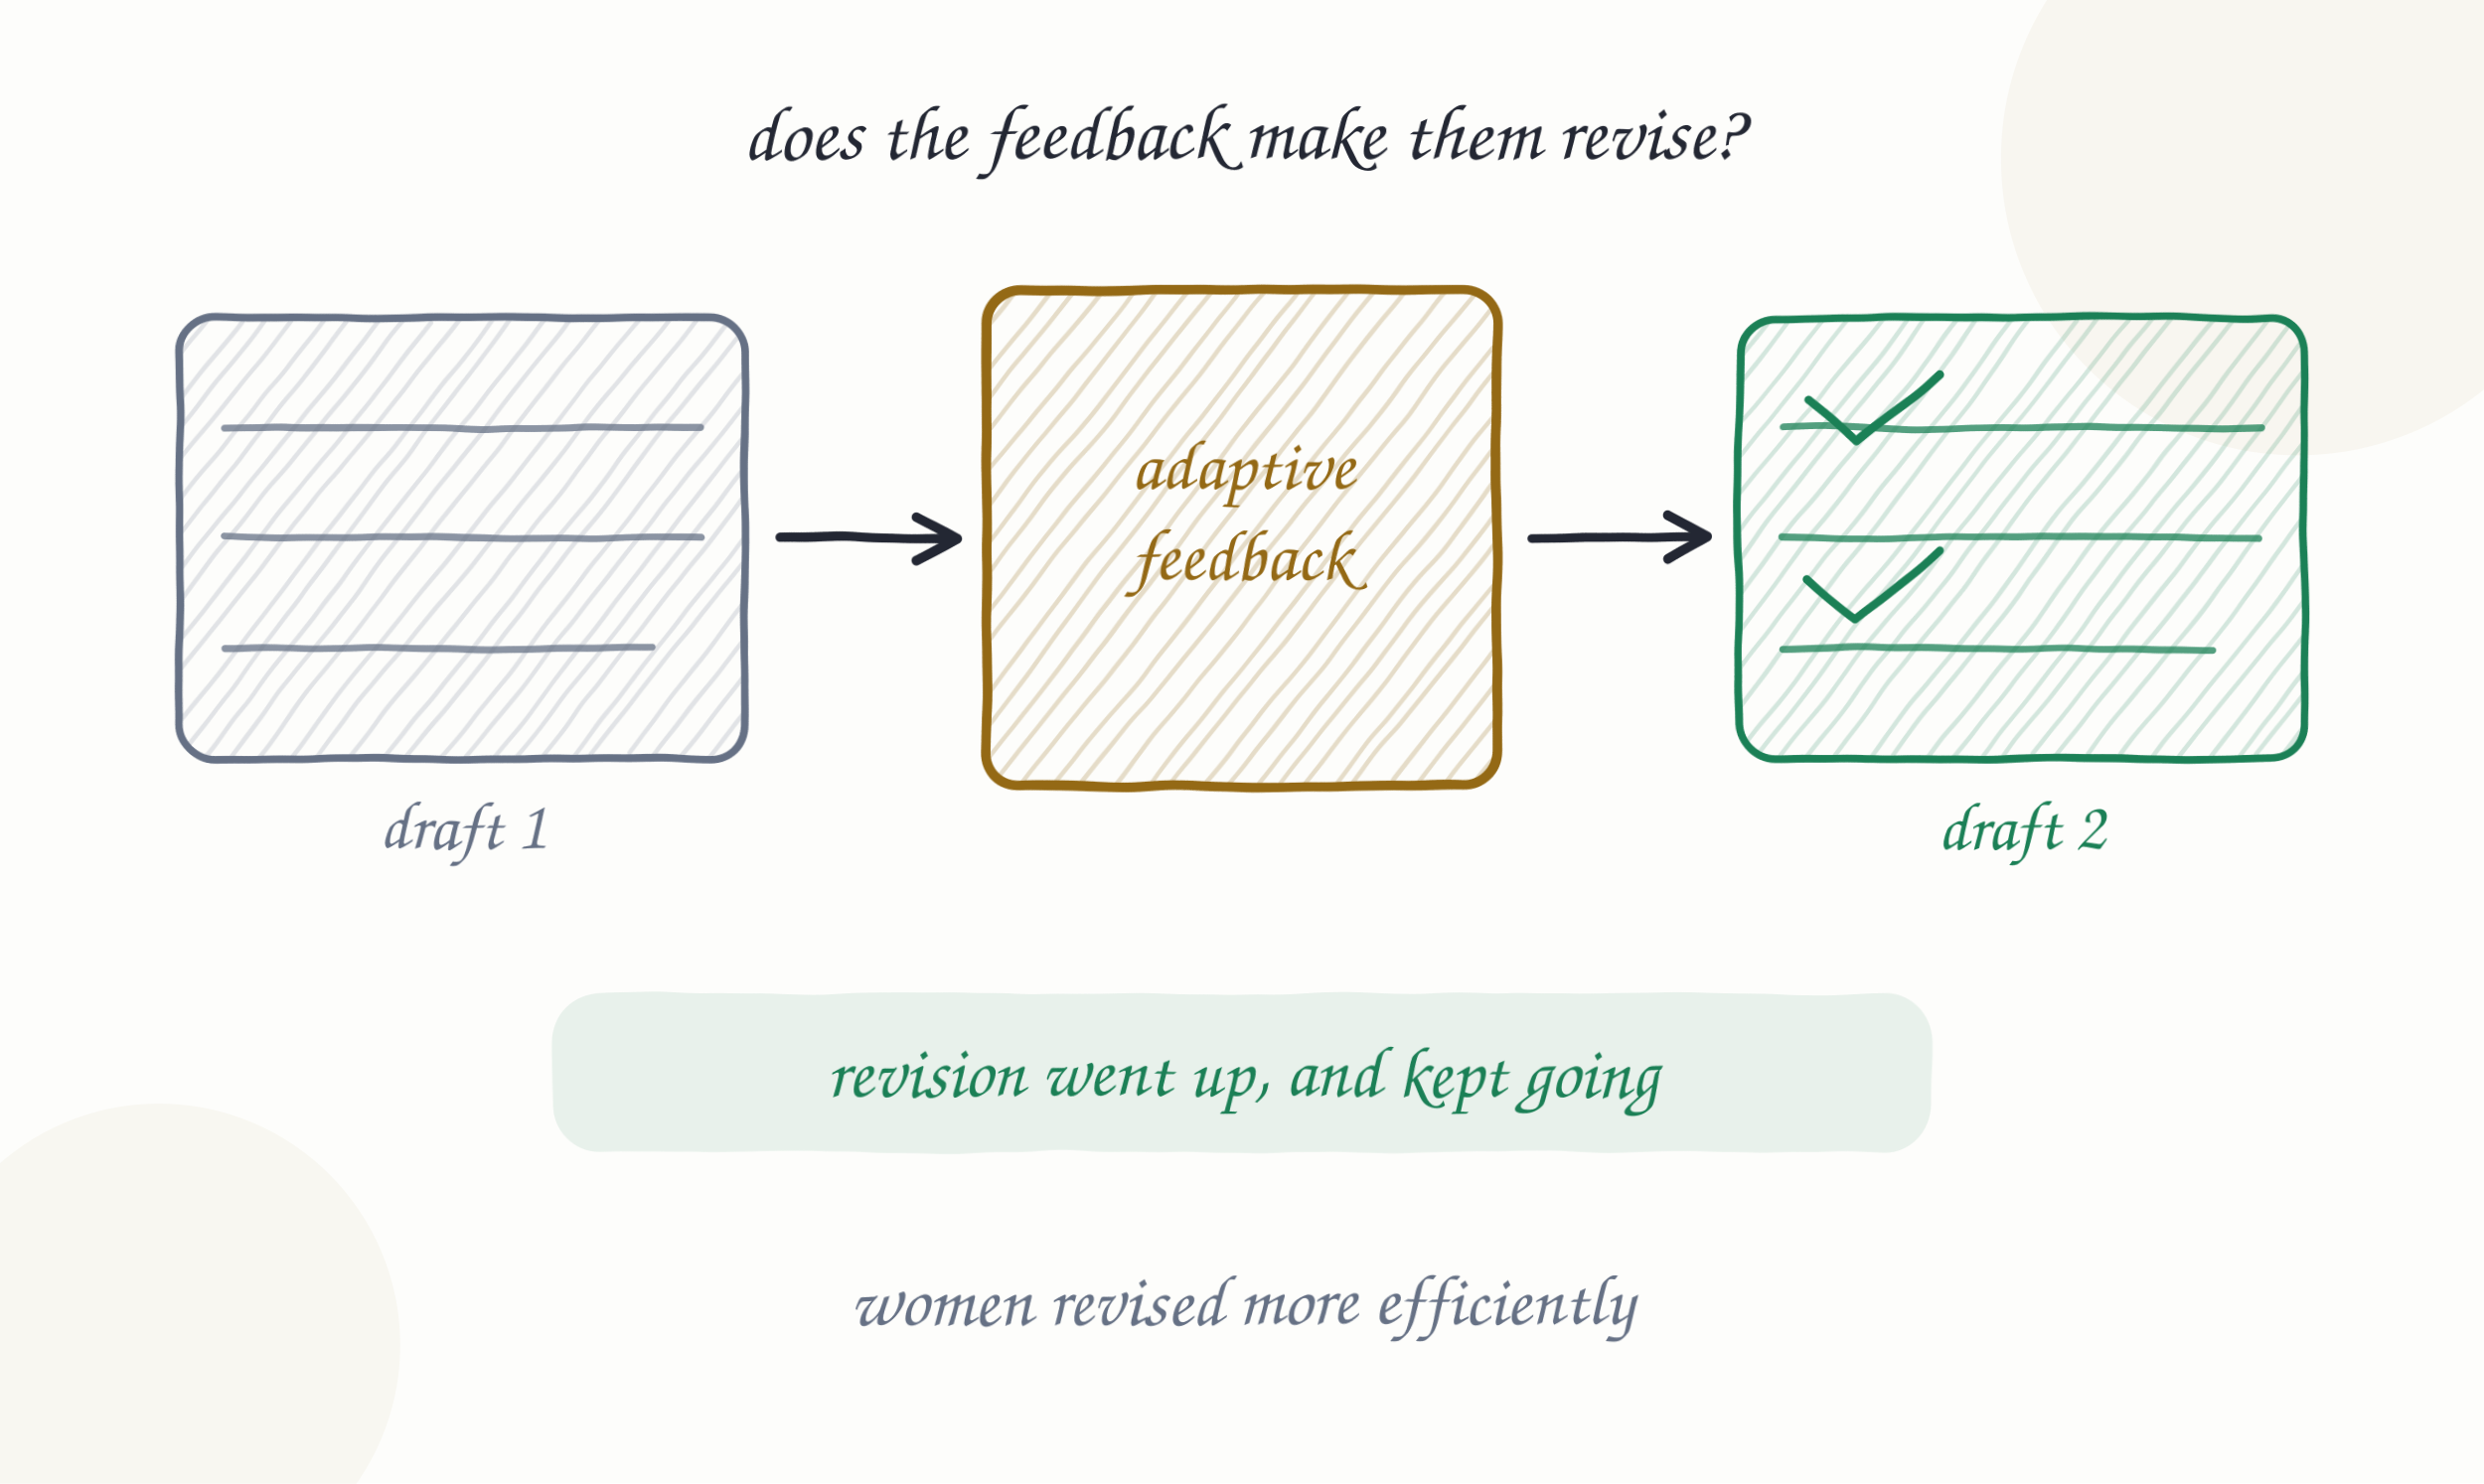
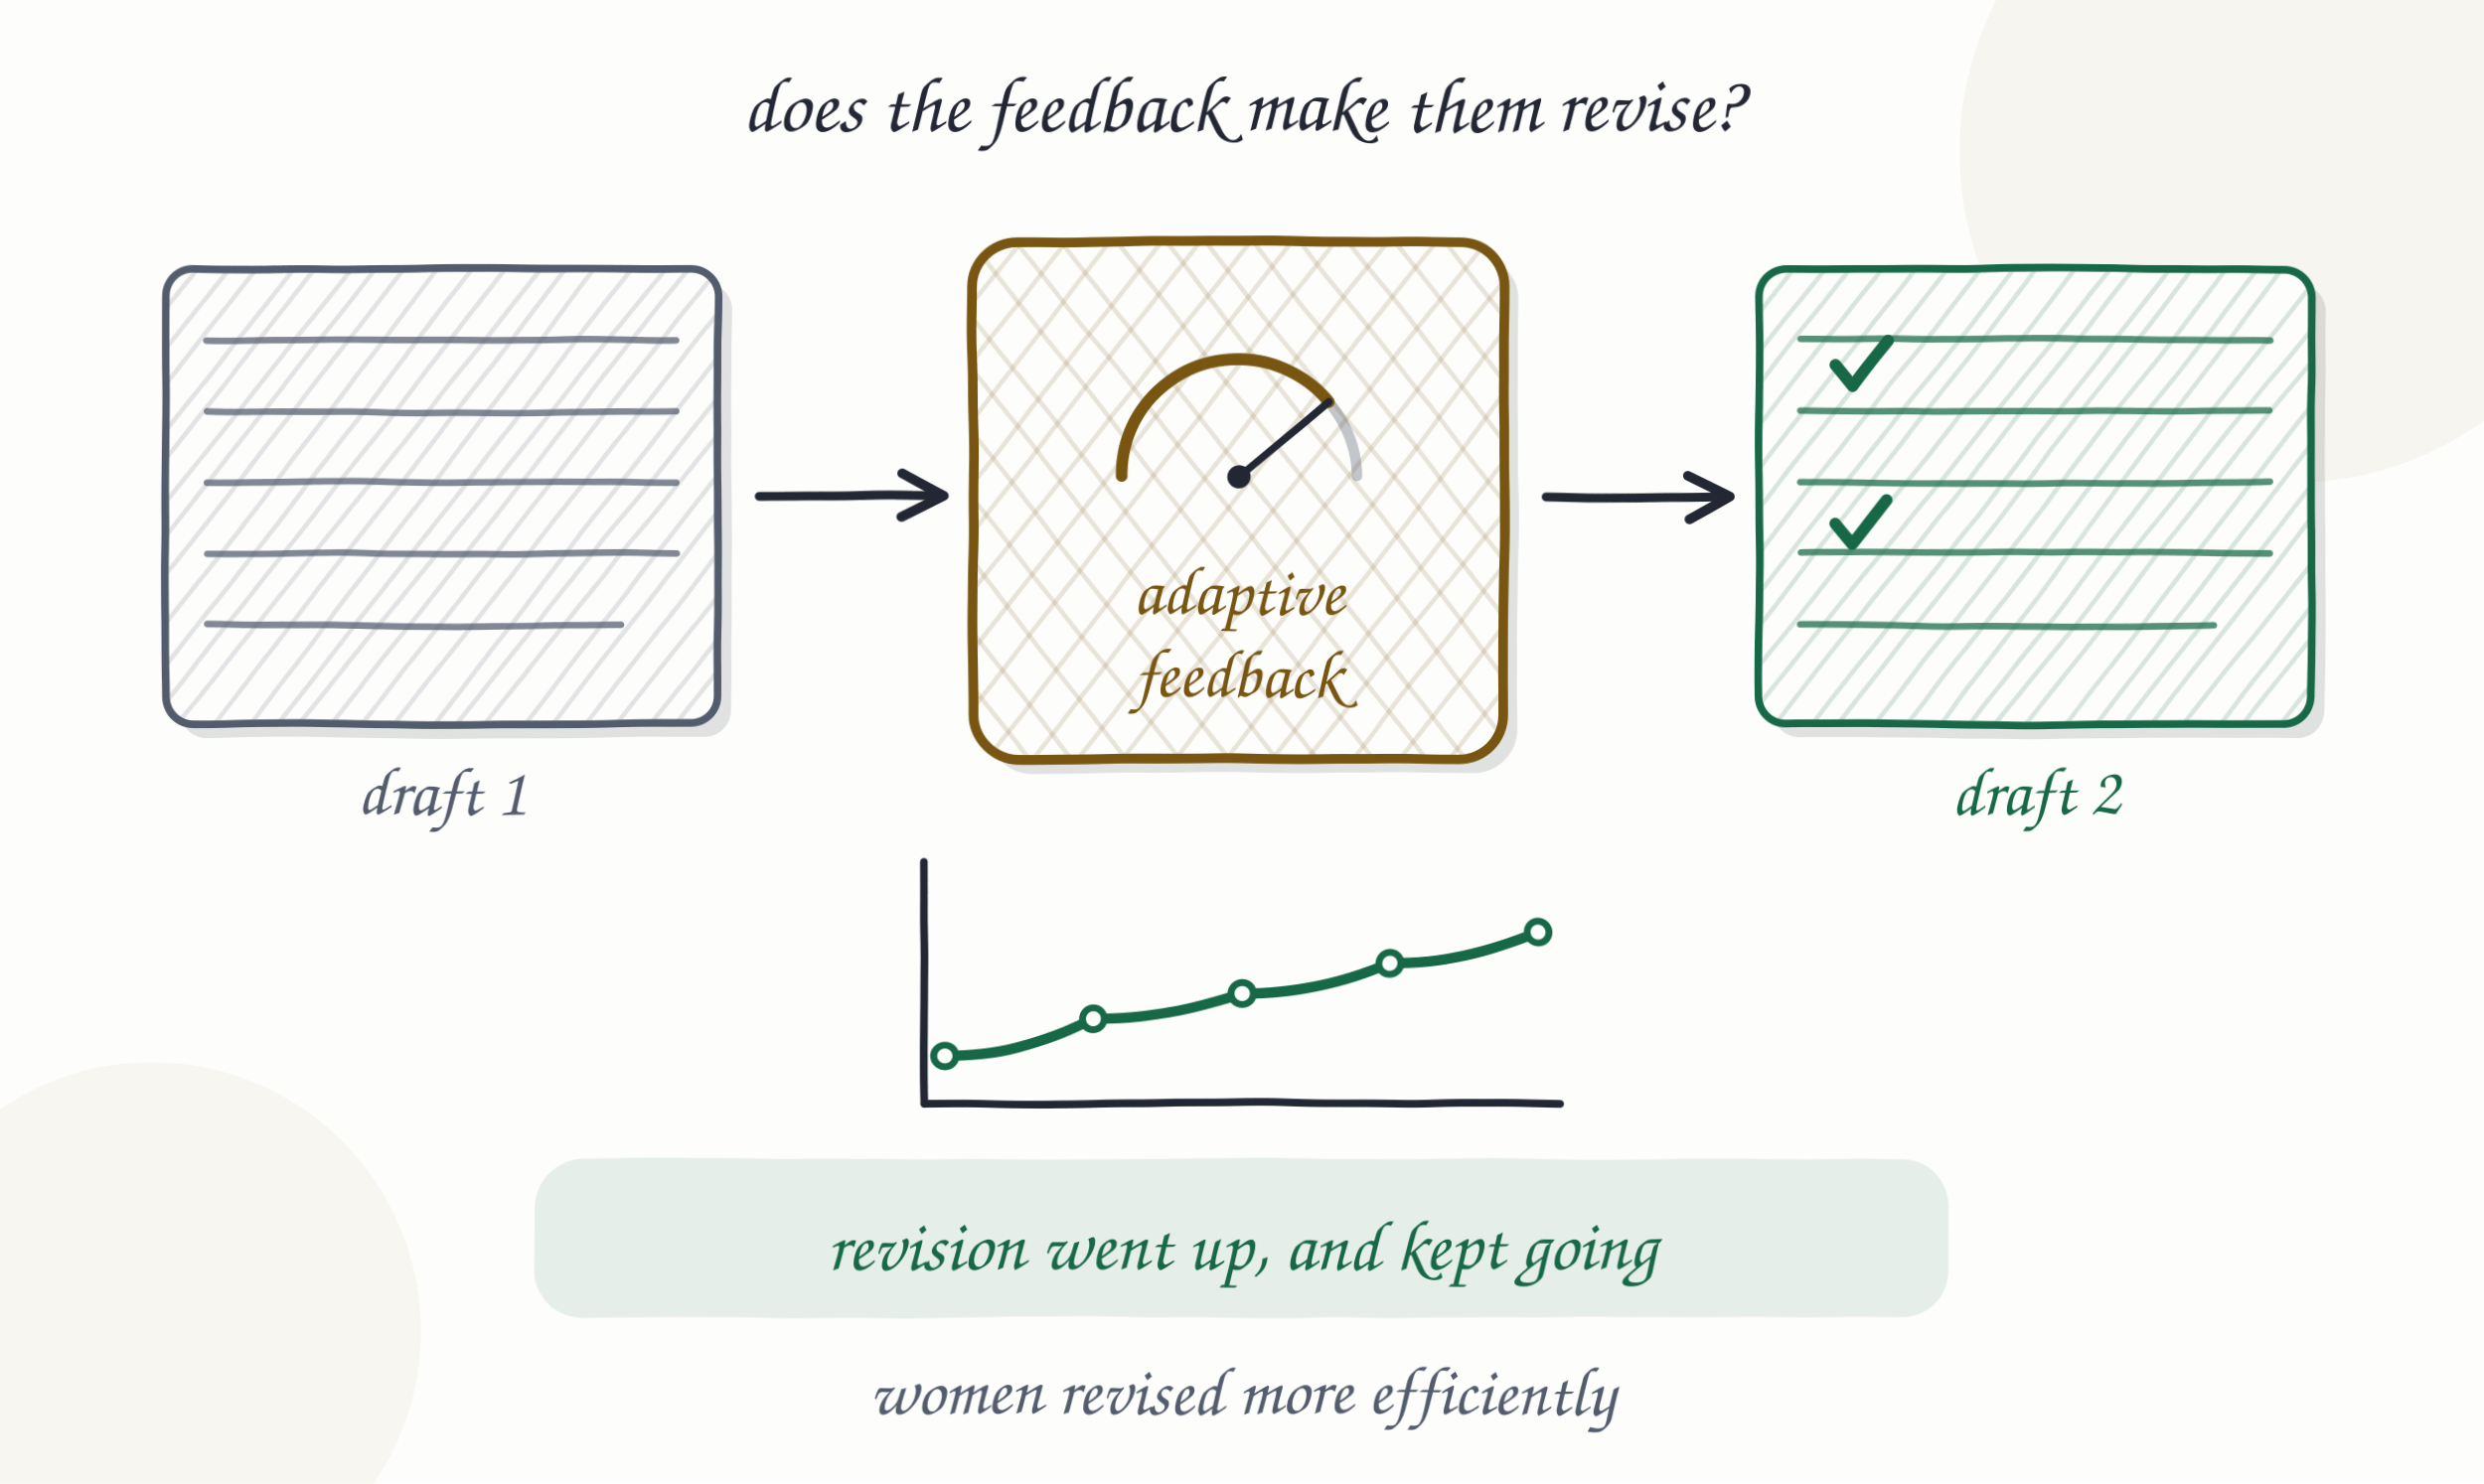
- <svg xmlns="http://www.w3.org/2000/svg" class="wb" viewBox="0 0 720 430" role="img" aria-label="Does adaptive writing support actually get learners to revise?">
+ <svg xmlns="http://www.w3.org/2000/svg" class="wb" viewBox="0 0 720 430" role="img" aria-label="Adaptive writing support measurably increased revision; learners improved over time, and women revised more efficiently.">
  <defs>
-     <filter id="r13" x="-10%" y="-10%" width="120%" height="120%">
-       <feTurbulence type="fractalNoise" baseFrequency="0.024" numOctaves="3" seed="13" result="n" />
-       <feDisplacementMap in="SourceGraphic" in2="n" scale="2.2" xChannelSelector="R" yChannelSelector="G" />
+     <filter id="rf185" x="-8%" y="-8%" width="116%" height="116%">
+       <feTurbulence type="fractalNoise" baseFrequency="0.018" numOctaves="3" seed="185" result="n" />
+       <feDisplacementMap in="SourceGraphic" in2="n" scale="1.4" xChannelSelector="R" yChannelSelector="G" />
    </filter>
-     <filter id="soft13" x="-20%" y="-20%" width="140%" height="140%">
-       <feGaussianBlur stdDeviation="5" />
-     </filter>
-     <marker id="ah13_667185" viewBox="0 0 12 12" refX="9" refY="6" markerWidth="6.5" markerHeight="6.5" orient="auto-start-reverse">
-       <path d="M1.5 1.5 L10 6 L1.5 10.5" fill="none" stroke="#667185" stroke-width="2" stroke-linecap="round" stroke-linejoin="round" />
-     </marker>
-     <marker id="ah13_232733" viewBox="0 0 12 12" refX="9" refY="6" markerWidth="6.5" markerHeight="6.5" orient="auto-start-reverse">
+     <marker id="ar185_232733" viewBox="0 0 12 12" refX="9" refY="6" markerWidth="6.5" markerHeight="6.5" orient="auto-start-reverse">
      <path d="M1.5 1.5 L10 6 L1.5 10.5" fill="none" stroke="#232733" stroke-width="2" stroke-linecap="round" stroke-linejoin="round" />
    </marker>
-     <marker id="ah13_2563b8" viewBox="0 0 12 12" refX="9" refY="6" markerWidth="6.5" markerHeight="6.5" orient="auto-start-reverse">
-       <path d="M1.5 1.5 L10 6 L1.5 10.5" fill="none" stroke="#2563b8" stroke-width="2" stroke-linecap="round" stroke-linejoin="round" />
-     </marker>
-     <marker id="ah13_6b4fbb" viewBox="0 0 12 12" refX="9" refY="6" markerWidth="6.5" markerHeight="6.5" orient="auto-start-reverse">
-       <path d="M1.5 1.5 L10 6 L1.5 10.5" fill="none" stroke="#6b4fbb" stroke-width="2" stroke-linecap="round" stroke-linejoin="round" />
-     </marker>
-     <marker id="ah13_1b8056" viewBox="0 0 12 12" refX="9" refY="6" markerWidth="6.5" markerHeight="6.5" orient="auto-start-reverse">
-       <path d="M1.5 1.5 L10 6 L1.5 10.5" fill="none" stroke="#1b8056" stroke-width="2" stroke-linecap="round" stroke-linejoin="round" />
-     </marker>
-     <marker id="ah13_0f7d73" viewBox="0 0 12 12" refX="9" refY="6" markerWidth="6.5" markerHeight="6.5" orient="auto-start-reverse">
-       <path d="M1.5 1.5 L10 6 L1.5 10.5" fill="none" stroke="#0f7d73" stroke-width="2" stroke-linecap="round" stroke-linejoin="round" />
-     </marker>
-     <marker id="ah13_c23b52" viewBox="0 0 12 12" refX="9" refY="6" markerWidth="6.5" markerHeight="6.5" orient="auto-start-reverse">
-       <path d="M1.5 1.5 L10 6 L1.5 10.5" fill="none" stroke="#c23b52" stroke-width="2" stroke-linecap="round" stroke-linejoin="round" />
-     </marker>
-     <marker id="ah13_946915" viewBox="0 0 12 12" refX="9" refY="6" markerWidth="6.5" markerHeight="6.5" orient="auto-start-reverse">
-       <path d="M1.5 1.5 L10 6 L1.5 10.5" fill="none" stroke="#946915" stroke-width="2" stroke-linecap="round" stroke-linejoin="round" />
+     <marker id="ar185_6349ae" viewBox="0 0 12 12" refX="9" refY="6" markerWidth="6.5" markerHeight="6.5" orient="auto-start-reverse">
+       <path d="M1.5 1.5 L10 6 L1.5 10.5" fill="none" stroke="#6349ae" stroke-width="2" stroke-linecap="round" stroke-linejoin="round" />
+     </marker>
+     <marker id="ar185_225aa8" viewBox="0 0 12 12" refX="9" refY="6" markerWidth="6.5" markerHeight="6.5" orient="auto-start-reverse">
+       <path d="M1.5 1.5 L10 6 L1.5 10.5" fill="none" stroke="#225aa8" stroke-width="2" stroke-linecap="round" stroke-linejoin="round" />
+     </marker>
+     <marker id="ar185_0c675e" viewBox="0 0 12 12" refX="9" refY="6" markerWidth="6.5" markerHeight="6.5" orient="auto-start-reverse">
+       <path d="M1.5 1.5 L10 6 L1.5 10.5" fill="none" stroke="#0c675e" stroke-width="2" stroke-linecap="round" stroke-linejoin="round" />
+     </marker>
+     <marker id="ar185_166846" viewBox="0 0 12 12" refX="9" refY="6" markerWidth="6.5" markerHeight="6.5" orient="auto-start-reverse">
+       <path d="M1.5 1.5 L10 6 L1.5 10.5" fill="none" stroke="#166846" stroke-width="2" stroke-linecap="round" stroke-linejoin="round" />
+     </marker>
+     <marker id="ar185_785511" viewBox="0 0 12 12" refX="9" refY="6" markerWidth="6.5" markerHeight="6.5" orient="auto-start-reverse">
+       <path d="M1.5 1.5 L10 6 L1.5 10.5" fill="none" stroke="#785511" stroke-width="2" stroke-linecap="round" stroke-linejoin="round" />
+     </marker>
+     <marker id="ar185_a43245" viewBox="0 0 12 12" refX="9" refY="6" markerWidth="6.5" markerHeight="6.5" orient="auto-start-reverse">
+       <path d="M1.5 1.5 L10 6 L1.5 10.5" fill="none" stroke="#a43245" stroke-width="2" stroke-linecap="round" stroke-linejoin="round" />
+     </marker>
+     <marker id="ar185_535c6d" viewBox="0 0 12 12" refX="9" refY="6" markerWidth="6.5" markerHeight="6.5" orient="auto-start-reverse">
+       <path d="M1.5 1.5 L10 6 L1.5 10.5" fill="none" stroke="#535c6d" stroke-width="2" stroke-linecap="round" stroke-linejoin="round" />
    </marker>
  </defs>
  <rect width="720" height="430" fill="#fdfdfb" />
-   <circle cx="666" cy="46" r="86" fill="#946915" fill-opacity="0.05" />
-   <circle cx="46" cy="390" r="70" fill="#946915" fill-opacity="0.04" />
-   <g filter="url(#r13)">
-     <text x="360" y="46" text-anchor="middle" font-family="'Caveat','Bradley Hand',cursive" font-size="23" font-weight="600" fill="#232733">does the feedback make them revise?</text>
-     <clipPath id="c13_52_92">
-       <rect x="52" y="92" width="164" height="128" rx="10" />
+   <circle cx="664" cy="44" r="96" fill="#785511" fill-opacity="0.05" />
+   <circle cx="44" cy="386" r="78" fill="#785511" fill-opacity="0.04" />
+   <g filter="url(#rf185)">
+     <text x="360" y="38" text-anchor="middle" font-family="'Caveat','Bradley Hand',cursive" font-size="23" font-weight="600" fill="#232733">does the feedback make them revise?</text>
+     <rect x="52" y="82" width="160" height="132" rx="8" fill="#232733" fill-opacity="0.13" />
+     <rect x="48" y="78" width="160" height="132" rx="8" fill="#fdfdfb" />
+     <clipPath id="h185_185_48_78">
+       <rect x="48" y="78" width="160" height="132" rx="8" />
    </clipPath>
-     <g clip-path="url(#c13_52_92)" stroke="#667185" stroke-width="1.3" stroke-opacity="0.18" stroke-linecap="round">
-       <path d="M-48.8 219.2 L53.4 91.7" fill="none" />
-       <path d="M-37.4 219.8 L61.6 90.7" fill="none" />
-       <path d="M-31.4 221.4 L69.9 93.2" fill="none" />
-       <path d="M-22.2 218.5 L77.4 91.7" fill="none" />
-       <path d="M-16.9 218.7 L84.3 93.1" fill="none" />
-       <path d="M-7.9 219.4 L94.4 92.5" fill="none" />
-       <path d="M2.3 219.0 L100.8 93.0" fill="none" />
-       <path d="M9.5 219.1 L110.0 92.9" fill="none" />
-       <path d="M16.0 219.6 L118.5 90.8" fill="none" />
-       <path d="M25.4 219.6 L124.7 93.6" fill="none" />
-       <path d="M32.8 218.6 L133.6 91.6" fill="none" />
-       <path d="M42.8 221.5 L142.4 92.8" fill="none" />
-       <path d="M50.8 221.3 L148.9 90.8" fill="none" />
-       <path d="M59.5 219.2 L159.0 90.7" fill="none" />
-       <path d="M65.5 220.8 L165.7 91.3" fill="none" />
-       <path d="M74.8 219.4 L174.1 91.5" fill="none" />
-       <path d="M83.3 220.7 L185.8 91.4" fill="none" />
-       <path d="M91.3 219.8 L194.0 92.5" fill="none" />
-       <path d="M101.5 219.7 L202.0 92.7" fill="none" />
-       <path d="M110.4 221.3 L211.1 93.4" fill="none" />
-       <path d="M118.0 219.3 L218.6 91.6" fill="none" />
-       <path d="M127.9 219.5 L228.2 91.9" fill="none" />
-       <path d="M135.0 219.1 L236.0 92.2" fill="none" />
-       <path d="M142.7 220.1 L242.1 93.1" fill="none" />
-       <path d="M149.4 219.5 L250.2 93.0" fill="none" />
-       <path d="M157.3 219.1 L255.5 92.8" fill="none" />
-       <path d="M165.2 220.6 L264.9 92.9" fill="none" />
-       <path d="M171.0 218.9 L273.4 90.5" fill="none" />
-       <path d="M182.4 218.4 L280.3 90.8" fill="none" />
-       <path d="M189.0 219.7 L289.8 91.0" fill="none" />
-       <path d="M197.2 219.5 L298.0 92.1" fill="none" />
-       <path d="M204.6 220.6 L307.7 91.4" fill="none" />
-       <path d="M215.1 221.0 L314.4 91.3" fill="none" />
-       <path d="M222.3 218.7 L323.7 92.9" fill="none" />
-       <path d="M229.4 221.5 L331.7 92.8" fill="none" />
-       <path d="M239.0 219.2 L339.6 93.3" fill="none" />
-       <path d="M247.2 219.8 L348.2 90.7" fill="none" />
-       <path d="M255.9 218.7 L356.8 93.1" fill="none" />
-       <path d="M261.2 221.4 L362.5 91.2" fill="none" />
-       <path d="M270.8 218.4 L371.1 90.5" fill="none" />
-       <path d="M280.7 219.9 L379.2 91.9" fill="none" />
-       <path d="M286.8 220.8 L388.2 92.6" fill="none" />
-       <path d="M294.5 221.5 L394.3 91.6" fill="none" />
-       <path d="M303.9 218.4 L404.5 92.2" fill="none" />
-       <path d="M312.0 219.5 L410.1 93.3" fill="none" />
+     <g clip-path="url(#h185_185_48_78)" stroke="#535c6d" stroke-width="1.3" stroke-opacity="0.16" stroke-linecap="round">
+       <path d="M-55 209 L48 78" fill="none" />
+       <path d="M-47 209 L58 77" fill="none" />
+       <path d="M-37 210 L67 77" fill="none" />
+       <path d="M-29 211 L74 78" fill="none" />
+       <path d="M-18 209 L85 78" fill="none" />
+       <path d="M-11 209 L91 78" fill="none" />
+       <path d="M-3 210 L101 79" fill="none" />
+       <path d="M6 209 L108 79" fill="none" />
+       <path d="M15 209 L118 77" fill="none" />
+       <path d="M25 211 L128 77" fill="none" />
+       <path d="M35 210 L138 77" fill="none" />
+       <path d="M43 210 L146 79" fill="none" />
+       <path d="M52 209 L157 78" fill="none" />
+       <path d="M62 210 L164 78" fill="none" />
+       <path d="M72 211 L173 77" fill="none" />
+       <path d="M80 211 L183 78" fill="none" />
+       <path d="M86 211 L192 79" fill="none" />
+       <path d="M97 209 L200 77" fill="none" />
+       <path d="M105 210 L207 79" fill="none" />
+       <path d="M115 209 L218 78" fill="none" />
+       <path d="M125 211 L227 79" fill="none" />
+       <path d="M132 210 L238 78" fill="none" />
+       <path d="M141 209 L246 79" fill="none" />
+       <path d="M152 210 L255 77" fill="none" />
+       <path d="M160 210 L262 79" fill="none" />
+       <path d="M169 211 L272 77" fill="none" />
+       <path d="M178 211 L281 79" fill="none" />
+       <path d="M188 211 L292 78" fill="none" />
+       <path d="M196 210 L299 78" fill="none" />
+       <path d="M205 209 L308 78" fill="none" />
+       <path d="M215 211 L317 78" fill="none" />
+       <path d="M221 209 L325 79" fill="none" />
+       <path d="M230 209 L334 79" fill="none" />
+       <path d="M241 211 L343 78" fill="none" />
+       <path d="M249 209 L352 78" fill="none" />
+       <path d="M258 209 L361 79" fill="none" />
+       <path d="M265 211 L371 77" fill="none" />
+       <path d="M276 209 L378 79" fill="none" />
+       <path d="M282 210 L386 79" fill="none" />
+       <path d="M294 211 L397 78" fill="none" />
+       <path d="M301 211 L406 79" fill="none" />
    </g>
-     <rect x="52" y="92" width="164" height="128" rx="10" fill="none" stroke="#667185" stroke-width="2.2" />
-     <path d="M65 124 h138" fill="none" stroke="#667185" stroke-width="2.0" stroke-linecap="round" stroke-linejoin="round" stroke-opacity="0.75" />
-     <path d="M65 156 h138" fill="none" stroke="#667185" stroke-width="2.0" stroke-linecap="round" stroke-linejoin="round" stroke-opacity="0.75" />
-     <path d="M65 188 h124" fill="none" stroke="#667185" stroke-width="2.0" stroke-linecap="round" stroke-linejoin="round" stroke-opacity="0.75" />
-     <text x="134" y="246" text-anchor="middle" font-family="'Caveat','Bradley Hand',cursive" font-size="20" font-weight="600" fill="#667185">draft 1</text>
-     <path d="M226 156 L276 156" fill="none" stroke="#232733" stroke-width="2.6" stroke-linecap="round" stroke-linejoin="round" marker-end="url(#ah13_232733)" />
-     <clipPath id="c13_286_84">
-       <rect x="286" y="84" width="148" height="144" rx="10" />
+     <rect x="48" y="78" width="160" height="132" rx="8" fill="none" stroke="#535c6d" stroke-width="2.2" />
+     <path d="M60.0 98.6 Q128.0 98.5 196.0 98.6" fill="none" stroke="#535c6d" stroke-width="1.9" stroke-linecap="round" stroke-linejoin="round" stroke-opacity="0.72" />
+     <path d="M60.0 119.2 Q128.0 119.8 196.0 119.2" fill="none" stroke="#535c6d" stroke-width="1.9" stroke-linecap="round" stroke-linejoin="round" stroke-opacity="0.72" />
+     <path d="M60.0 139.9 Q128.0 139.3 196.0 139.9" fill="none" stroke="#535c6d" stroke-width="1.9" stroke-linecap="round" stroke-linejoin="round" stroke-opacity="0.72" />
+     <path d="M60.0 160.5 Q128.0 160.4 196.0 160.5" fill="none" stroke="#535c6d" stroke-width="1.9" stroke-linecap="round" stroke-linejoin="round" stroke-opacity="0.72" />
+     <path d="M60.0 181.1 Q120.0 181.7 180.0 181.1" fill="none" stroke="#535c6d" stroke-width="1.9" stroke-linecap="round" stroke-linejoin="round" stroke-opacity="0.72" />
+     <text x="128" y="236" text-anchor="middle" font-family="'Caveat','Bradley Hand',cursive" font-size="20" font-weight="600" fill="#535c6d">draft 1</text>
+     <path d="M220.0 144.0 Q246.0 143.9 272.0 144.0" fill="none" stroke="#232733" stroke-width="2.6" stroke-linecap="round" stroke-linejoin="round" marker-end="url(#ar185_232733)" />
+     <rect x="286" y="74" width="154" height="150" rx="13" fill="#232733" fill-opacity="0.13" />
+     <rect x="282" y="70" width="154" height="150" rx="13" fill="#fdfdfb" />
+     <clipPath id="h185_185_282_70">
+       <rect x="282" y="70" width="154" height="150" rx="13" />
    </clipPath>
-     <g clip-path="url(#c13_286_84)" stroke="#946915" stroke-width="1.3" stroke-opacity="0.22" stroke-linecap="round">
-       <path d="M172.7 227.2 L287.4 83.7" fill="none" />
-       <path d="M184.1 227.8 L295.6 82.7" fill="none" />
-       <path d="M190.1 229.4 L303.9 85.2" fill="none" />
-       <path d="M199.3 226.5 L311.4 83.7" fill="none" />
-       <path d="M204.6 226.7 L318.3 85.1" fill="none" />
-       <path d="M213.6 227.4 L328.4 84.5" fill="none" />
-       <path d="M223.8 227.0 L334.8 85.0" fill="none" />
-       <path d="M231.0 227.1 L344.0 84.9" fill="none" />
-       <path d="M237.5 227.6 L352.5 82.8" fill="none" />
-       <path d="M246.9 227.6 L358.7 85.6" fill="none" />
-       <path d="M254.3 226.6 L367.6 83.6" fill="none" />
-       <path d="M264.3 229.5 L376.4 84.8" fill="none" />
-       <path d="M272.3 229.3 L382.9 82.8" fill="none" />
-       <path d="M281.0 227.2 L393.0 82.7" fill="none" />
-       <path d="M287.0 228.8 L399.7 83.3" fill="none" />
-       <path d="M296.3 227.4 L408.1 83.5" fill="none" />
-       <path d="M304.8 228.7 L419.8 83.4" fill="none" />
-       <path d="M312.8 227.8 L428.0 84.5" fill="none" />
-       <path d="M323.0 227.7 L436.0 84.7" fill="none" />
-       <path d="M331.9 229.3 L445.1 85.4" fill="none" />
-       <path d="M339.5 227.3 L452.6 83.6" fill="none" />
-       <path d="M349.4 227.5 L462.2 83.9" fill="none" />
-       <path d="M356.5 227.1 L470.0 84.2" fill="none" />
-       <path d="M364.2 228.1 L476.1 85.1" fill="none" />
-       <path d="M370.9 227.5 L484.2 85.0" fill="none" />
-       <path d="M378.8 227.1 L489.5 84.8" fill="none" />
-       <path d="M386.7 228.6 L498.9 84.9" fill="none" />
-       <path d="M392.5 226.9 L507.4 82.5" fill="none" />
-       <path d="M403.9 226.4 L514.3 82.8" fill="none" />
-       <path d="M410.5 227.7 L523.8 83.0" fill="none" />
-       <path d="M418.7 227.5 L532.0 84.1" fill="none" />
-       <path d="M426.1 228.6 L541.7 83.4" fill="none" />
-       <path d="M436.6 229.0 L548.4 83.3" fill="none" />
-       <path d="M443.8 226.7 L557.7 84.9" fill="none" />
-       <path d="M450.9 229.5 L565.7 84.8" fill="none" />
-       <path d="M460.5 227.2 L573.6 85.3" fill="none" />
-       <path d="M468.7 227.8 L582.2 82.7" fill="none" />
-       <path d="M477.4 226.7 L590.8 85.1" fill="none" />
-       <path d="M482.7 229.4 L596.5 83.2" fill="none" />
-       <path d="M492.3 226.4 L605.1 82.5" fill="none" />
-       <path d="M502.2 227.9 L613.2 83.9" fill="none" />
-       <path d="M508.3 228.8 L622.2 84.6" fill="none" />
-       <path d="M516.0 229.5 L628.3 83.6" fill="none" />
-       <path d="M525.4 226.4 L638.5 84.2" fill="none" />
-       <path d="M533.5 227.5 L644.1 85.3" fill="none" />
-       <path d="M541.2 228.1 L653.5 82.4" fill="none" />
+     <g clip-path="url(#h185_185_282_70)" stroke="#785511" stroke-width="1.3" stroke-opacity="0.148" stroke-linecap="round">
+       <path d="M165 219 L282 70" fill="none" />
+       <path d="M177 219 L297 69" fill="none" />
+       <path d="M192 220 L310 69" fill="none" />
+       <path d="M205 221 L322 70" fill="none" />
+       <path d="M220 219 L337 70" fill="none" />
+       <path d="M231 219 L348 70" fill="none" />
+       <path d="M243 220 L362 71" fill="none" />
+       <path d="M258 219 L374 71" fill="none" />
+       <path d="M271 219 L388 69" fill="none" />
+       <path d="M285 221 L403 69" fill="none" />
+       <path d="M299 220 L417 69" fill="none" />
+       <path d="M312 220 L430 71" fill="none" />
+       <path d="M326 219 L445 70" fill="none" />
+       <path d="M341 220 L456 70" fill="none" />
+       <path d="M355 221 L470 69" fill="none" />
+       <path d="M368 221 L485 70" fill="none" />
+       <path d="M378 221 L498 71" fill="none" />
+       <path d="M393 219 L510 69" fill="none" />
+       <path d="M406 220 L522 71" fill="none" />
+       <path d="M421 219 L537 70" fill="none" />
+       <path d="M434 221 L551 71" fill="none" />
+       <path d="M446 220 L566 70" fill="none" />
+       <path d="M460 219 L579 71" fill="none" />
+       <path d="M475 220 L593 69" fill="none" />
+       <path d="M488 220 L604 71" fill="none" />
+       <path d="M501 221 L618 69" fill="none" />
+       <path d="M515 221 L632 71" fill="none" />
+       <path d="M529 221 L647 70" fill="none" />
+       <path d="M542 220 L659 70" fill="none" />
+       <path d="M165 219 L48 70" fill="none" />
+       <path d="M179 221 L61 70" fill="none" />
+       <path d="M190 219 L74 71" fill="none" />
+       <path d="M204 219 L88 71" fill="none" />
+       <path d="M219 221 L100 70" fill="none" />
+       <path d="M231 219 L114 70" fill="none" />
+       <path d="M245 219 L128 71" fill="none" />
+       <path d="M257 221 L142 69" fill="none" />
+       <path d="M272 219 L154 71" fill="none" />
+       <path d="M282 220 L166 71" fill="none" />
+       <path d="M299 221 L181 70" fill="none" />
+       <path d="M311 221 L196 71" fill="none" />
+       <path d="M326 220 L210 69" fill="none" />
+       <path d="M342 220 L223 71" fill="none" />
+       <path d="M357 221 L238 70" fill="none" />
+       <path d="M370 220 L253 70" fill="none" />
+       <path d="M381 219 L266 71" fill="none" />
+       <path d="M398 220 L281 69" fill="none" />
+       <path d="M413 219 L294 69" fill="none" />
+       <path d="M426 221 L308 70" fill="none" />
+       <path d="M441 220 L324 70" fill="none" />
+       <path d="M454 219 L338 70" fill="none" />
+       <path d="M469 220 L350 71" fill="none" />
+       <path d="M481 220 L364 71" fill="none" />
+       <path d="M495 221 L377 70" fill="none" />
+       <path d="M508 220 L390 69" fill="none" />
+       <path d="M522 220 L405 71" fill="none" />
+       <path d="M535 220 L418 69" fill="none" />
+       <path d="M548 220 L429 69" fill="none" />
    </g>
-     <rect x="286" y="84" width="148" height="144" rx="10" fill="none" stroke="#946915" stroke-width="2.8" />
-     <text x="360" y="142" text-anchor="middle" font-family="'Caveat','Bradley Hand',cursive" font-size="21" font-weight="600" fill="#946915">adaptive</text>
-     <text x="360" y="168" text-anchor="middle" font-family="'Caveat','Bradley Hand',cursive" font-size="21" font-weight="600" fill="#946915">feedback</text>
-     <path d="M444 156 L494 156" fill="none" stroke="#232733" stroke-width="2.6" stroke-linecap="round" stroke-linejoin="round" marker-end="url(#ah13_232733)" />
-     <clipPath id="c15_504_92">
-       <rect x="504" y="92" width="164" height="128" rx="10" />
+     <rect x="282" y="70" width="154" height="150" rx="13" fill="none" stroke="#785511" stroke-width="2.8" />
+     <path d="M325 138 A34 34 0 0 1 393 138" fill="none" stroke="#535c6d" stroke-width="3.0" stroke-linecap="round" stroke-linejoin="round" stroke-opacity="0.35" />
+     <path d="M325.0 138.0 A34 34 0 0 1 385.2 116.3" fill="none" stroke="#785511" stroke-width="3.4" stroke-linecap="round" stroke-linejoin="round" />
+     <path d="M359 138 L385.2 116.3" fill="none" stroke="#232733" stroke-width="2.2" stroke-linecap="round" stroke-linejoin="round" />
+     <circle cx="359" cy="138" r="3.4" fill="#232733" />
+     <text x="359" y="178" text-anchor="middle" font-family="'Caveat','Bradley Hand',cursive" font-size="20" font-weight="600" fill="#785511">adaptive</text>
+     <text x="359" y="202" text-anchor="middle" font-family="'Caveat','Bradley Hand',cursive" font-size="20" font-weight="600" fill="#785511">feedback</text>
+     <path d="M448.0 144.0 Q474.0 144.7 500.0 144.0" fill="none" stroke="#232733" stroke-width="2.6" stroke-linecap="round" stroke-linejoin="round" marker-end="url(#ar185_232733)" />
+     <rect x="514" y="82" width="160" height="132" rx="8" fill="#232733" fill-opacity="0.13" />
+     <rect x="510" y="78" width="160" height="132" rx="8" fill="#fdfdfb" />
+     <clipPath id="h185_187_510_78">
+       <rect x="510" y="78" width="160" height="132" rx="8" />
    </clipPath>
-     <g clip-path="url(#c15_504_92)" stroke="#1b8056" stroke-width="1.3" stroke-opacity="0.18" stroke-linecap="round">
-       <path d="M403.6 219.9 L502.5 93.0" fill="none" />
-       <path d="M412.0 220.9 L512.5 92.0" fill="none" />
-       <path d="M419.2 220.6 L519.1 90.9" fill="none" />
-       <path d="M428.2 219.1 L528.9 91.4" fill="none" />
-       <path d="M437.8 220.2 L536.1 91.4" fill="none" />
-       <path d="M444.4 218.9 L546.4 91.5" fill="none" />
-       <path d="M453.7 219.9 L552.8 92.8" fill="none" />
-       <path d="M460.8 220.1 L558.8 91.4" fill="none" />
-       <path d="M466.5 219.3 L568.1 91.9" fill="none" />
-       <path d="M475.6 220.2 L573.6 92.0" fill="none" />
-       <path d="M483.2 220.7 L583.8 91.9" fill="none" />
-       <path d="M492.3 221.0 L589.6 90.7" fill="none" />
-       <path d="M501.8 220.4 L601.9 93.2" fill="none" />
-       <path d="M507.9 220.3 L609.3 90.7" fill="none" />
-       <path d="M515.7 219.0 L617.0 93.2" fill="none" />
-       <path d="M523.5 219.3 L624.4 92.2" fill="none" />
-       <path d="M530.9 219.9 L630.1 91.7" fill="none" />
-       <path d="M541.2 220.8 L641.8 92.1" fill="none" />
-       <path d="M548.7 218.9 L648.0 91.4" fill="none" />
-       <path d="M557.7 221.2 L657.2 92.7" fill="none" />
-       <path d="M565.1 221.1 L665.5 91.7" fill="none" />
-       <path d="M573.4 220.9 L671.8 93.1" fill="none" />
-       <path d="M579.3 221.0 L680.4 91.4" fill="none" />
-       <path d="M589.3 218.7 L688.0 91.6" fill="none" />
-       <path d="M595.9 219.3 L695.5 93.1" fill="none" />
-       <path d="M605.1 218.9 L704.3 90.6" fill="none" />
-       <path d="M614.1 219.7 L714.2 90.6" fill="none" />
-       <path d="M622.9 220.9 L723.4 92.7" fill="none" />
-       <path d="M630.3 221.0 L733.0 91.5" fill="none" />
-       <path d="M640.1 220.4 L737.3 91.7" fill="none" />
-       <path d="M647.5 221.3 L747.0 90.7" fill="none" />
-       <path d="M653.8 218.7 L753.9 92.5" fill="none" />
-       <path d="M660.9 219.5 L762.0 90.8" fill="none" />
-       <path d="M669.5 219.2 L769.7 92.1" fill="none" />
-       <path d="M676.7 219.2 L776.9 92.2" fill="none" />
-       <path d="M684.6 219.5 L787.0 93.4" fill="none" />
-       <path d="M693.9 219.1 L794.5 91.1" fill="none" />
-       <path d="M701.6 218.7 L802.1 92.5" fill="none" />
-       <path d="M709.3 220.5 L809.7 92.7" fill="none" />
-       <path d="M716.3 219.1 L817.2 92.3" fill="none" />
-       <path d="M721.6 221.3 L821.8 91.3" fill="none" />
-       <path d="M731.6 220.6 L831.3 93.3" fill="none" />
-       <path d="M739.6 220.1 L838.8 92.6" fill="none" />
-       <path d="M746.6 220.7 L848.9 92.4" fill="none" />
-       <path d="M753.4 221.5 L855.6 93.1" fill="none" />
-       <path d="M760.1 221.0 L862.3 92.7" fill="none" />
+     <g clip-path="url(#h185_187_510_78)" stroke="#166846" stroke-width="1.3" stroke-opacity="0.16" stroke-linecap="round">
+       <path d="M406 210 L511 79" fill="none" />
+       <path d="M416 211 L520 78" fill="none" />
+       <path d="M426 209 L529 78" fill="none" />
+       <path d="M433 211 L536 78" fill="none" />
+       <path d="M443 210 L546 77" fill="none" />
+       <path d="M452 211 L555 78" fill="none" />
+       <path d="M462 209 L565 77" fill="none" />
+       <path d="M472 209 L574 78" fill="none" />
+       <path d="M480 210 L583 79" fill="none" />
+       <path d="M488 210 L591 77" fill="none" />
+       <path d="M496 211 L601 79" fill="none" />
+       <path d="M505 211 L611 79" fill="none" />
+       <path d="M515 210 L619 77" fill="none" />
+       <path d="M525 211 L628 79" fill="none" />
+       <path d="M534 209 L636 77" fill="none" />
+       <path d="M543 211 L646 77" fill="none" />
+       <path d="M553 210 L655 77" fill="none" />
+       <path d="M562 211 L662 77" fill="none" />
+       <path d="M571 210 L674 77" fill="none" />
+       <path d="M579 209 L683 79" fill="none" />
+       <path d="M587 210 L691 78" fill="none" />
+       <path d="M598 211 L700 79" fill="none" />
+       <path d="M607 211 L710 77" fill="none" />
+       <path d="M615 211 L719 79" fill="none" />
+       <path d="M623 211 L727 77" fill="none" />
+       <path d="M633 210 L738 78" fill="none" />
+       <path d="M643 211 L745 77" fill="none" />
+       <path d="M651 209 L754 78" fill="none" />
+       <path d="M662 209 L766 77" fill="none" />
+       <path d="M670 210 L773 79" fill="none" />
+       <path d="M678 210 L781 79" fill="none" />
+       <path d="M689 209 L792 77" fill="none" />
+       <path d="M699 211 L800 78" fill="none" />
+       <path d="M708 211 L811 77" fill="none" />
+       <path d="M718 211 L820 77" fill="none" />
+       <path d="M724 210 L829 78" fill="none" />
+       <path d="M734 210 L836 78" fill="none" />
+       <path d="M742 211 L845 79" fill="none" />
+       <path d="M750 209 L852 77" fill="none" />
+       <path d="M758 211 L861 79" fill="none" />
+       <path d="M765 209 L870 79" fill="none" />
    </g>
-     <rect x="504" y="92" width="164" height="128" rx="10" fill="none" stroke="#1b8056" stroke-width="2.2" />
-     <path d="M517 124 h138" fill="none" stroke="#1b8056" stroke-width="2.0" stroke-linecap="round" stroke-linejoin="round" stroke-opacity="0.75" />
-     <path d="M517 156 h138" fill="none" stroke="#1b8056" stroke-width="2.0" stroke-linecap="round" stroke-linejoin="round" stroke-opacity="0.75" />
-     <path d="M517 188 h124" fill="none" stroke="#1b8056" stroke-width="2.0" stroke-linecap="round" stroke-linejoin="round" stroke-opacity="0.75" />
-     <path d="M524 116 l14 12 l24 -20" fill="none" stroke="#1b8056" stroke-width="2.4" stroke-linecap="round" stroke-linejoin="round" />
-     <path d="M524 168 l14 12 l24 -20" fill="none" stroke="#1b8056" stroke-width="2.4" stroke-linecap="round" stroke-linejoin="round" />
-     <text x="586" y="246" text-anchor="middle" font-family="'Caveat','Bradley Hand',cursive" font-size="20" font-weight="600" fill="#1b8056">draft 2</text>
-     <rect x="160" y="288" width="400" height="46" rx="14" fill="#1b8056" fill-opacity="0.09" />
-     <text x="360" y="318" text-anchor="middle" font-family="'Caveat','Bradley Hand',cursive" font-size="21" font-weight="600" fill="#1b8056">revision went up, and kept going</text>
-     <text x="360" y="384" text-anchor="middle" font-family="'Caveat','Bradley Hand',cursive" font-size="21" font-weight="600" fill="#667185">women revised more efficiently</text>
+     <rect x="510" y="78" width="160" height="132" rx="8" fill="none" stroke="#166846" stroke-width="2.2" />
+     <path d="M522.0 98.6 Q590.0 98.0 658.0 98.6" fill="none" stroke="#166846" stroke-width="1.9" stroke-linecap="round" stroke-linejoin="round" stroke-opacity="0.72" />
+     <path d="M522.0 119.2 Q590.0 119.2 658.0 119.2" fill="none" stroke="#166846" stroke-width="1.9" stroke-linecap="round" stroke-linejoin="round" stroke-opacity="0.72" />
+     <path d="M522.0 139.9 Q590.0 140.4 658.0 139.9" fill="none" stroke="#166846" stroke-width="1.9" stroke-linecap="round" stroke-linejoin="round" stroke-opacity="0.72" />
+     <path d="M522.0 160.5 Q590.0 159.6 658.0 160.5" fill="none" stroke="#166846" stroke-width="1.9" stroke-linecap="round" stroke-linejoin="round" stroke-opacity="0.72" />
+     <path d="M522.0 181.1 Q582.0 182.0 642.0 181.1" fill="none" stroke="#166846" stroke-width="1.9" stroke-linecap="round" stroke-linejoin="round" stroke-opacity="0.72" />
+     <path d="M532 106 l5 6 l10 -13" fill="none" stroke="#166846" stroke-width="3.4" stroke-linecap="round" stroke-linejoin="round" />
+     <path d="M532 152 l5 6 l10 -13" fill="none" stroke="#166846" stroke-width="3.4" stroke-linecap="round" stroke-linejoin="round" />
+     <text x="590" y="236" text-anchor="middle" font-family="'Caveat','Bradley Hand',cursive" font-size="20" font-weight="600" fill="#166846">draft 2</text>
+     <path d="M268 320 L452 320" fill="none" stroke="#232733" stroke-width="2.2" stroke-linecap="round" stroke-linejoin="round" />
+     <path d="M268 320 L268 250" fill="none" stroke="#232733" stroke-width="2.2" stroke-linecap="round" stroke-linejoin="round" />
+     <path d="M274.0 306.1 Q295.5 306.1 317.0 295.6 Q338.5 295.6 360.0 288.1 Q381.5 288.1 403.0 279.4 Q424.5 279.4 446.0 270.1" fill="none" stroke="#166846" stroke-width="3.0" stroke-linecap="round" stroke-linejoin="round" />
+     <circle cx="274.0" cy="306.1" r="3.2" fill="#fdfdfb" stroke="#166846" stroke-width="2" />
+     <circle cx="317.0" cy="295.6" r="3.2" fill="#fdfdfb" stroke="#166846" stroke-width="2" />
+     <circle cx="360.0" cy="288.1" r="3.2" fill="#fdfdfb" stroke="#166846" stroke-width="2" />
+     <circle cx="403.0" cy="279.4" r="3.2" fill="#fdfdfb" stroke="#166846" stroke-width="2" />
+     <circle cx="446.0" cy="270.1" r="3.2" fill="#fdfdfb" stroke="#166846" stroke-width="2" />
+     <rect x="155.0" y="336" width="410" height="46" rx="14" fill="#166846" fill-opacity="0.1" />
+     <text x="360" y="368" text-anchor="middle" font-family="'Caveat','Bradley Hand',cursive" font-size="21" font-weight="600" fill="#166846">revision went up, and kept going</text>
+     <text x="360" y="410" text-anchor="middle" font-family="'Caveat','Bradley Hand',cursive" font-size="20" font-weight="600" fill="#535c6d">women revised more efficiently</text>
  </g>
</svg>
